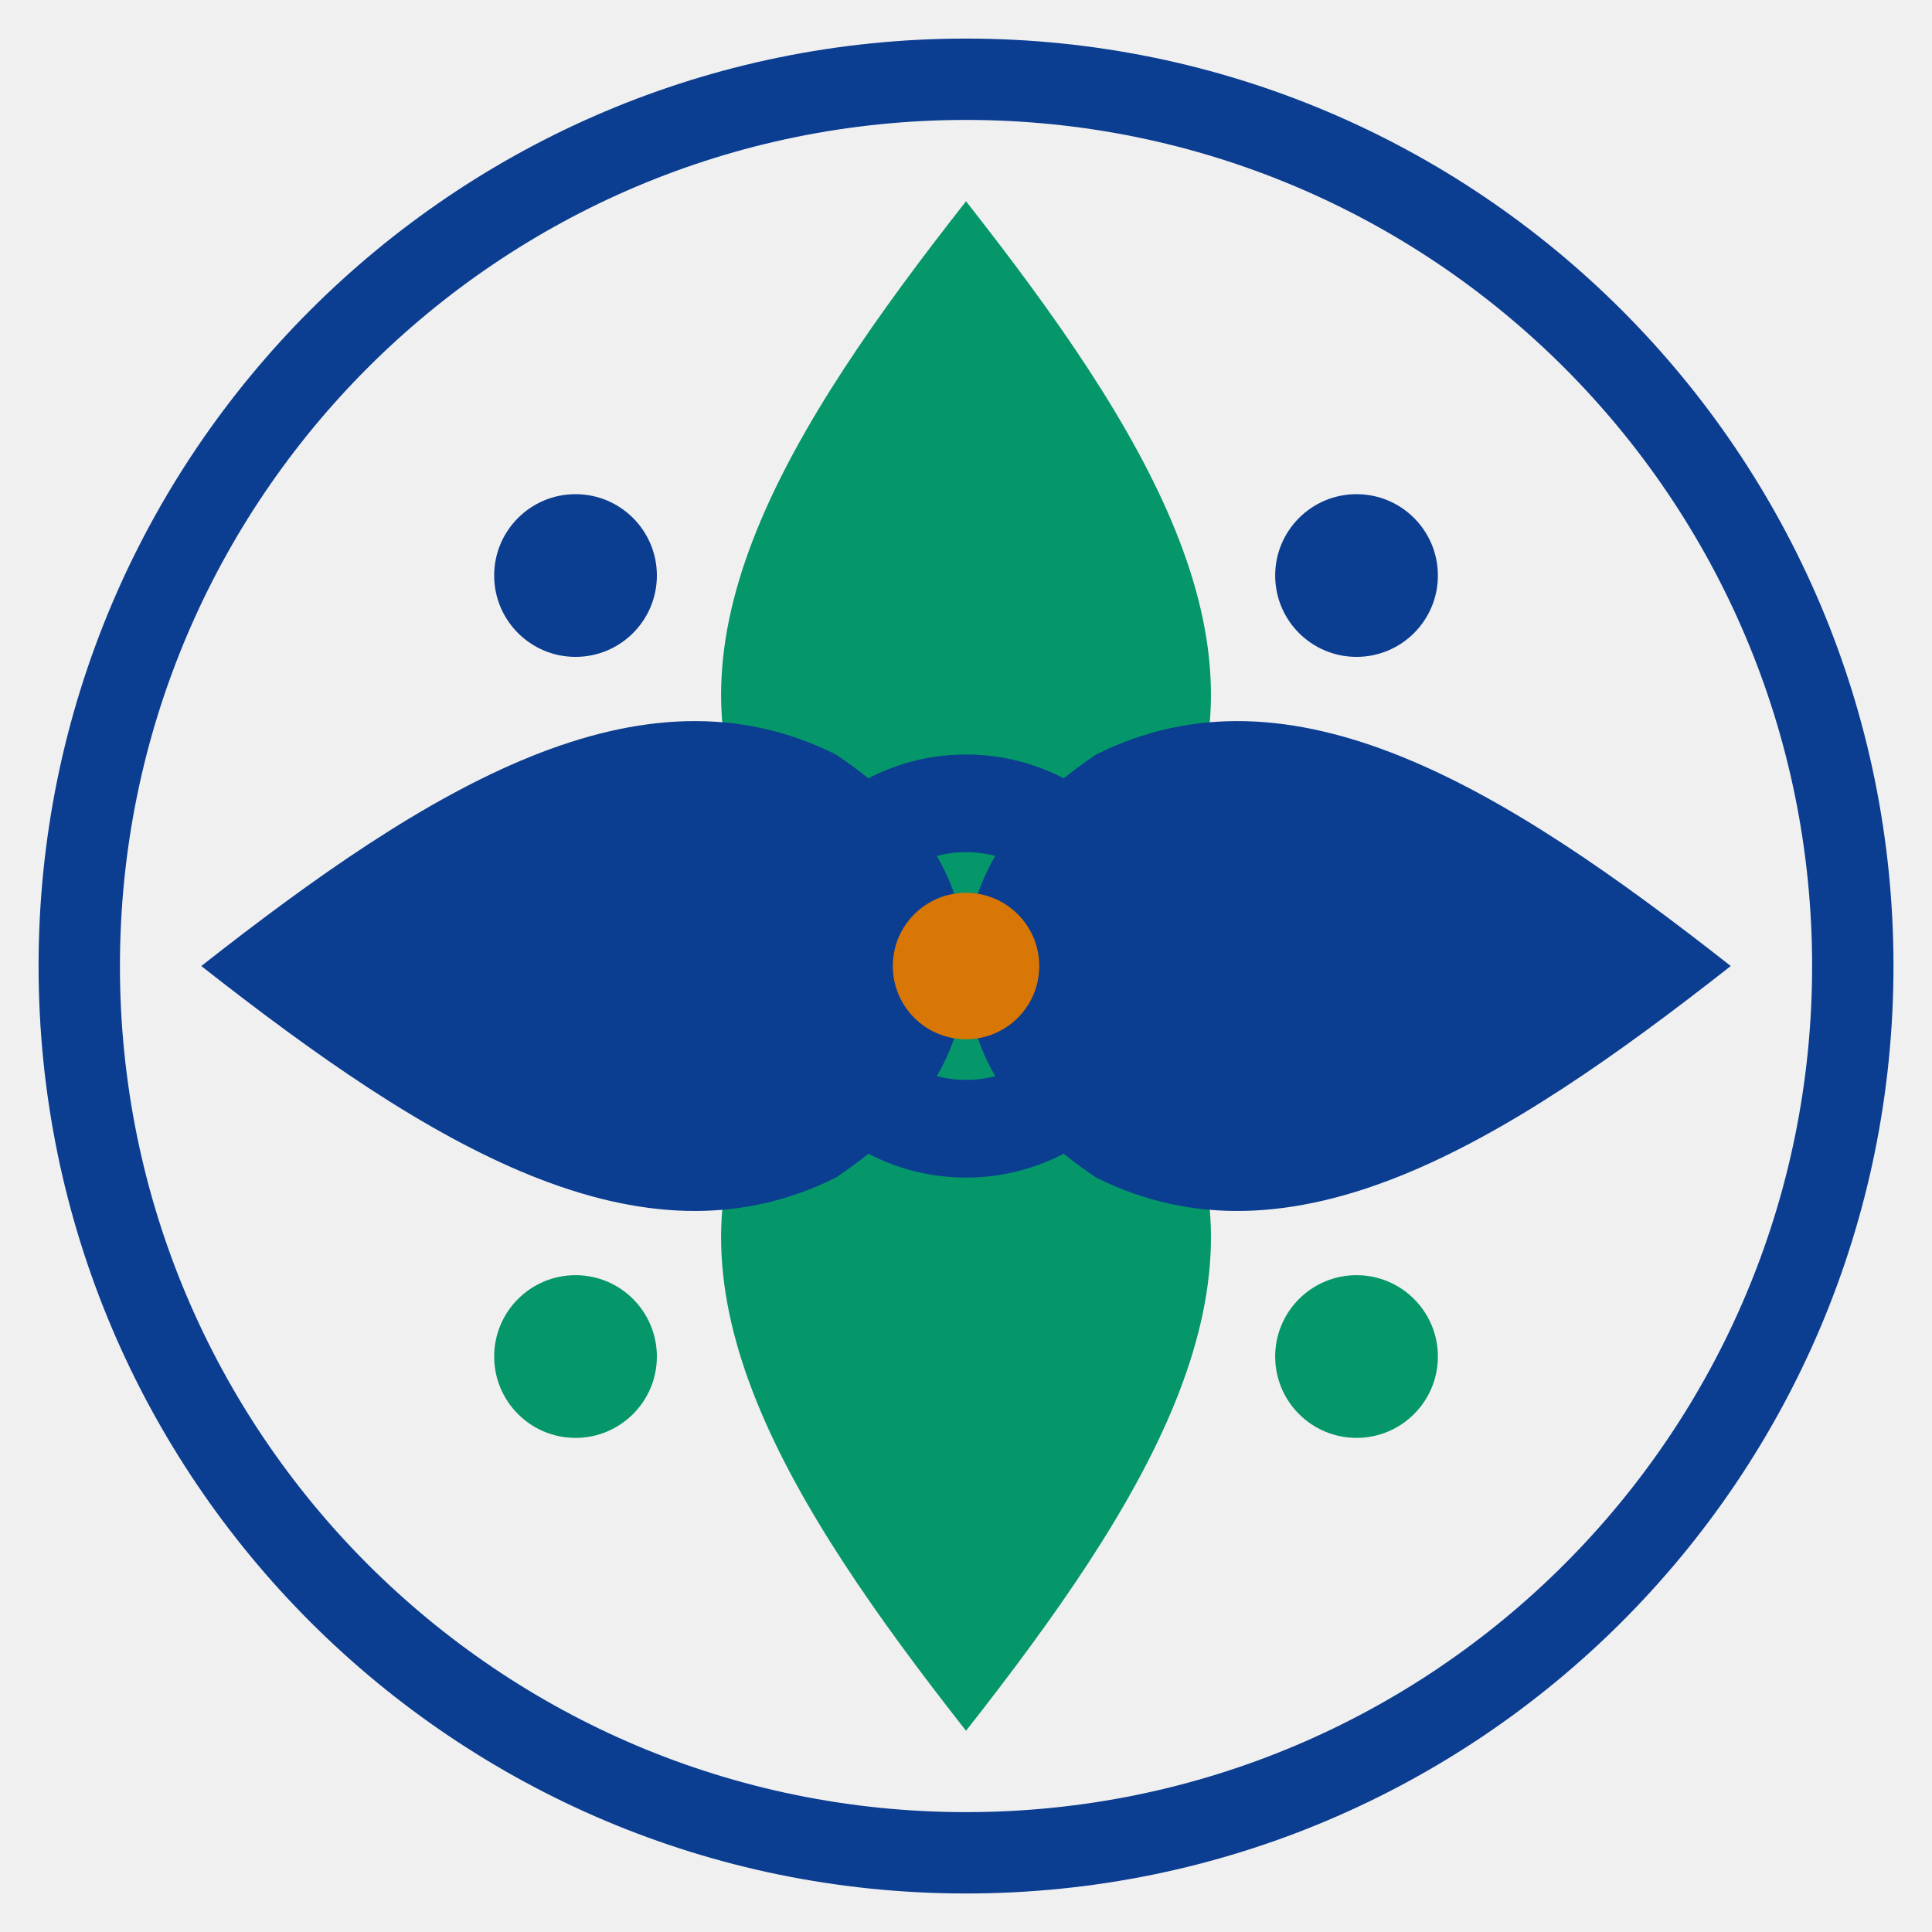
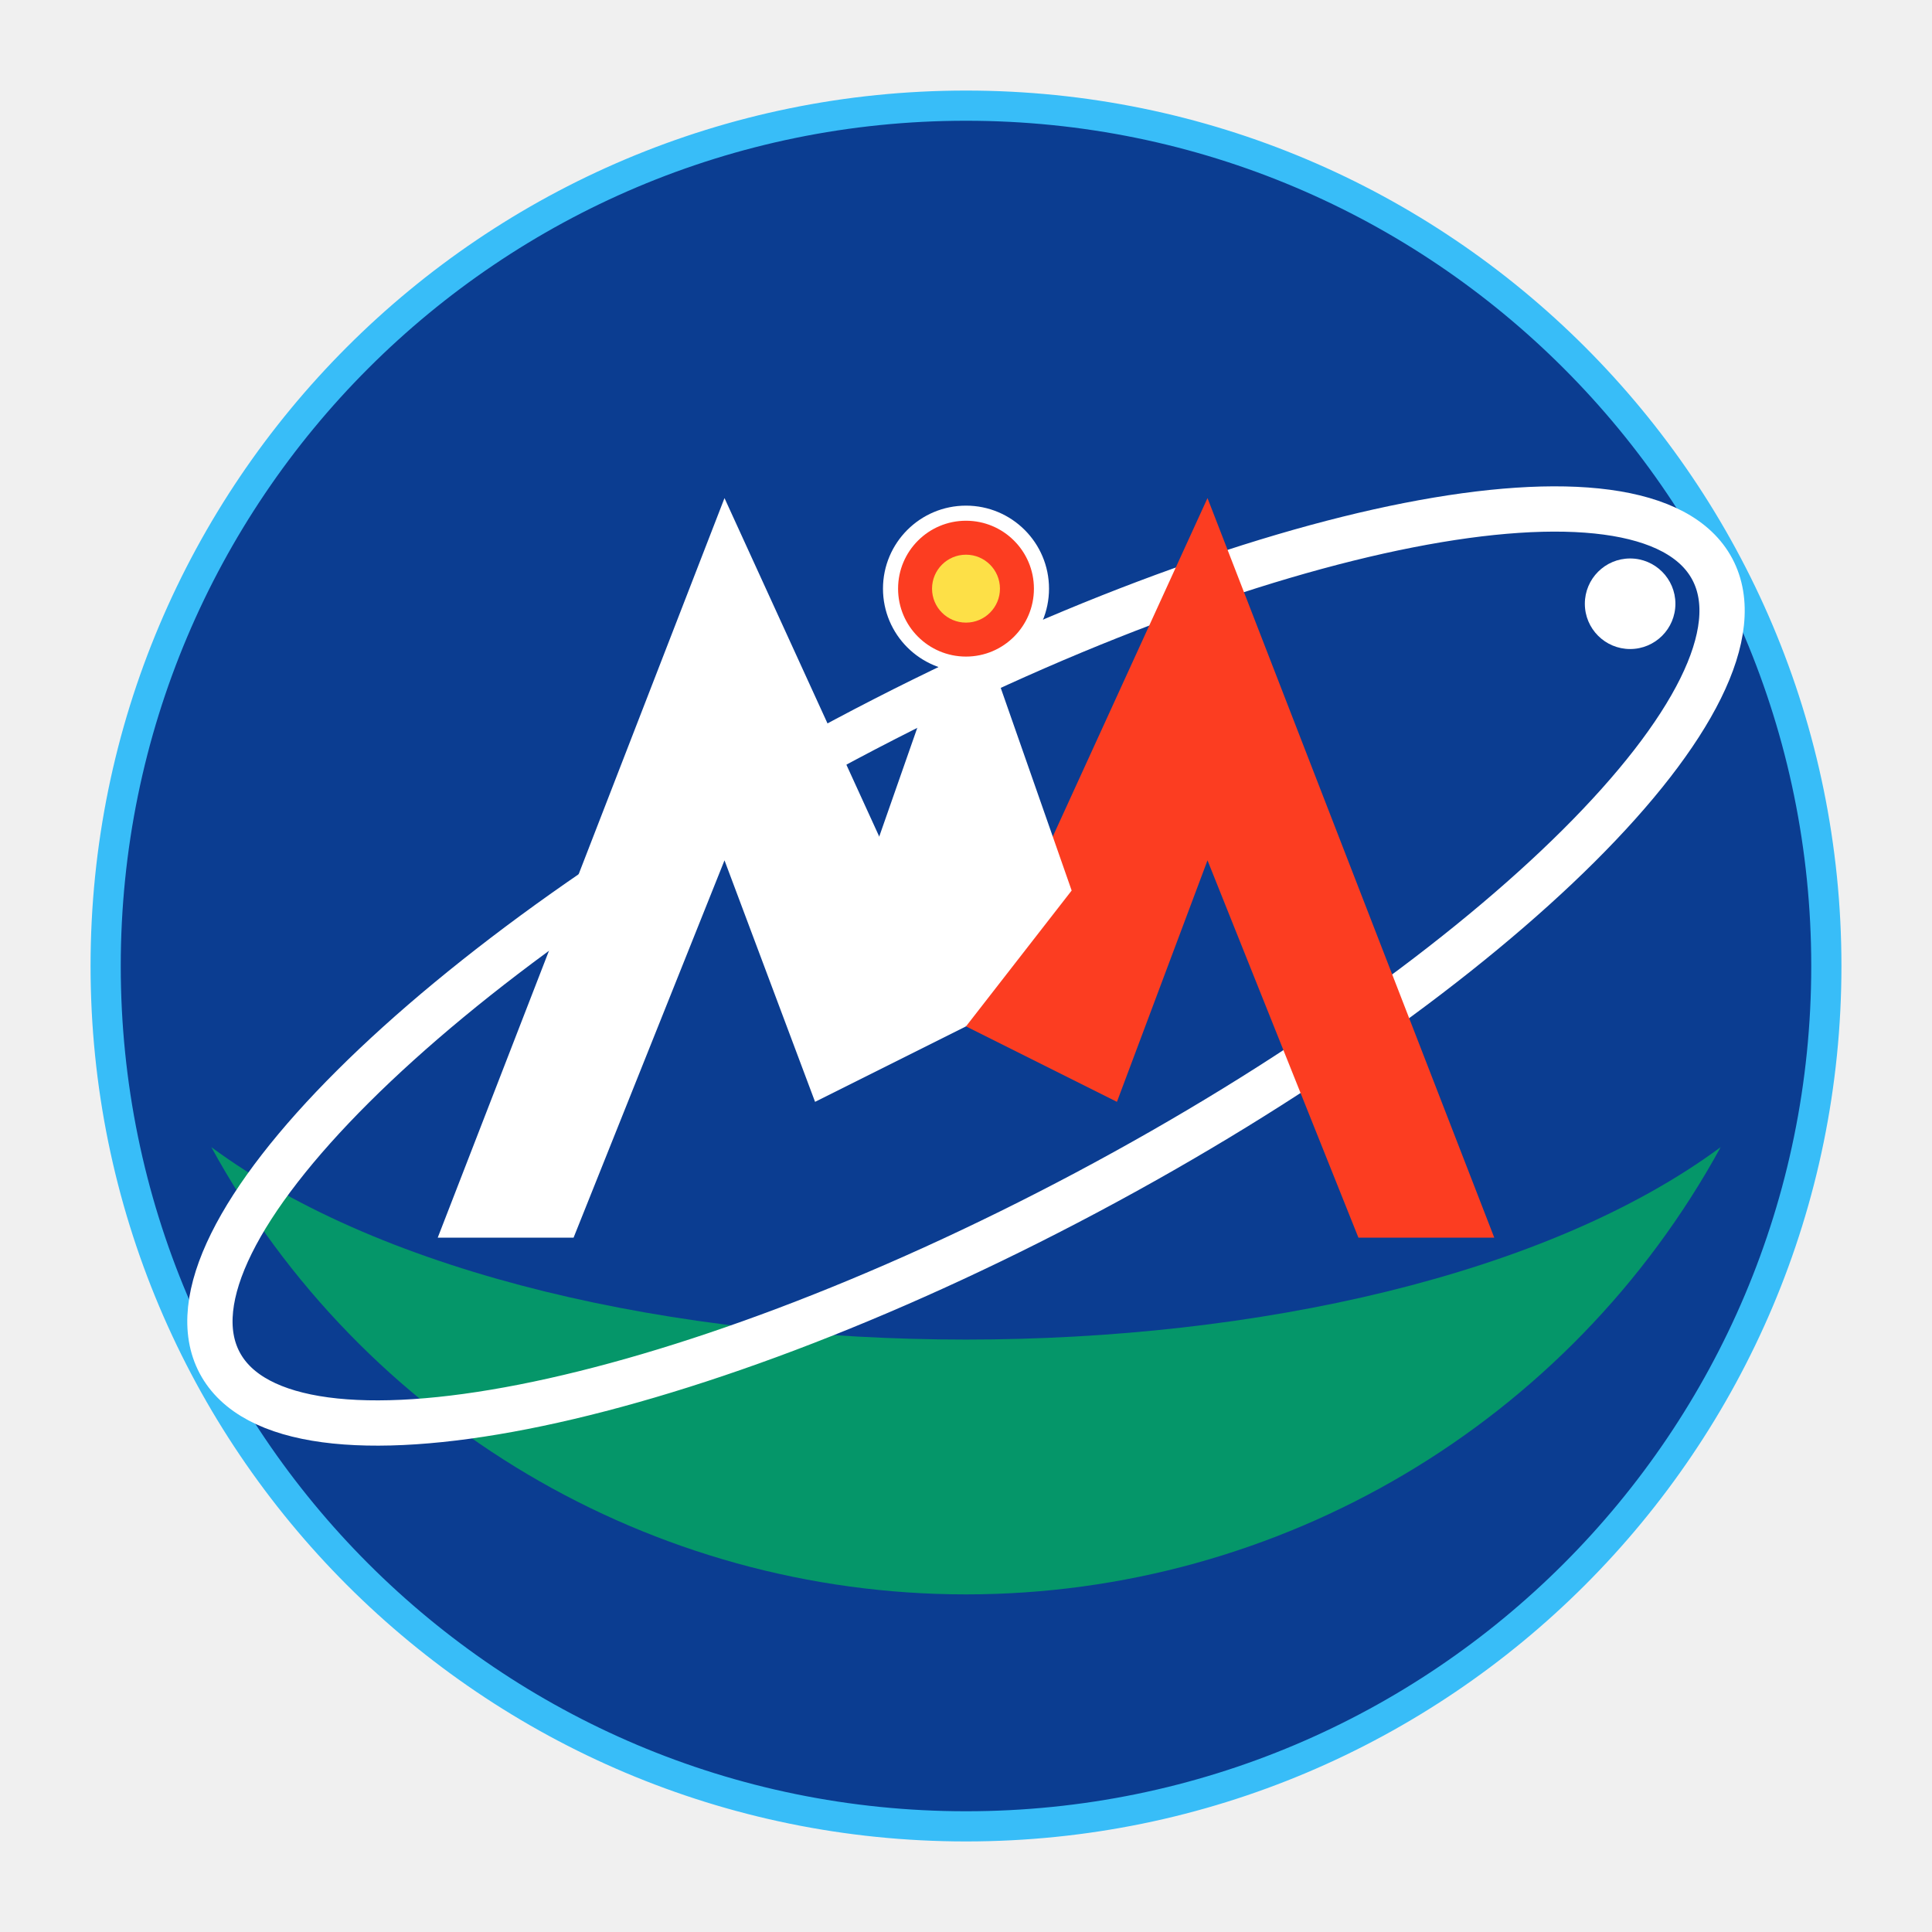
<svg xmlns="http://www.w3.org/2000/svg" viewBox="0 0 256 256" width="256" height="256">
-   <g transform="translate(-9.98 -9.98) scale(1.078)">
-     <path d="M 128,14 A 114,114 0 1 0 128,242 A 114,114 0 1 0 128,14 Z M 128,24 A 104,104 0 1 1 128,232 A 104,104 0 1 1 128,24 Z" fill="#0B3D91" />
-     <g fill-rule="evenodd">
-       <path d="M 128,34 C 150,62 166,88 154,112 C 146,124 137,128 128,128 C 119,128 110,124 102,112 C 90,88 106,62 128,34 Z" fill="#059669" />
-       <path d="M 128,222 C 106,194 90,168 102,144 C 110,132 119,128 128,128 C 137,128 146,132 154,144 C 166,168 150,194 128,222 Z" fill="#059669" />
-       <path d="M 34,128 C 62,106 88,90 112,102 C 124,110 128,119 128,128 C 128,137 124,146 112,154 C 88,166 62,150 34,128 Z" fill="#0B3D91" />
-       <path d="M 222,128 C 194,150 168,166 144,154 C 132,146 128,137 128,128 C 128,119 132,110 144,102 C 168,90 194,106 222,128 Z" fill="#0B3D91" />
-       <circle cx="80" cy="80" r="10" fill="#0B3D91" />
-       <circle cx="176" cy="80" r="10" fill="#0B3D91" />
-       <circle cx="80" cy="176" r="10" fill="#059669" />
-       <circle cx="176" cy="176" r="10" fill="#059669" />
-       <path d="M 128,102 A 26,26 0 1 0 128,154 A 26,26 0 1 0 128,102 Z M 128,114 A 14,14 0 1 1 128,142 A 14,14 0 1 1 128,114 Z" fill="#0B3D91" />
-       <circle cx="128" cy="128" r="9" fill="#D97706" />
-     </g>
-   </g>
+   <circle cx="128" cy="128" r="114" fill="#0B3D91" />
+   <circle cx="128" cy="128" r="114" fill="none" stroke="#38BDF8" stroke-width="4" />
+   <path d="M 28,152 A 114,114 0 0 0 228,152 C 182,186 74,186 28,152 Z" fill="#059669" />
+   <ellipse cx="128" cy="128" rx="112" ry="34" fill="none" stroke="#FFFFFF" stroke-width="6" transform="rotate(-28 128 128)" />
+   <polygon points="58,164 96,66 128,136 108,146 96,114 76,164" fill="#FFFFFF" />
+   <polygon points="198,164 160,66 128,136 148,146 160,114 180,164" fill="#FC3D21" />
+   <polygon points="128,78 142,118 128,136 114,118" fill="#FFFFFF" />
+   <circle cx="128" cy="78" r="10" fill="#FC3D21" stroke="#FFFFFF" stroke-width="2" />
+   <circle cx="128" cy="78" r="4.5" fill="#FDE047" />
+   <circle cx="216" cy="80" r="6" fill="#FFFFFF" />
</svg>
